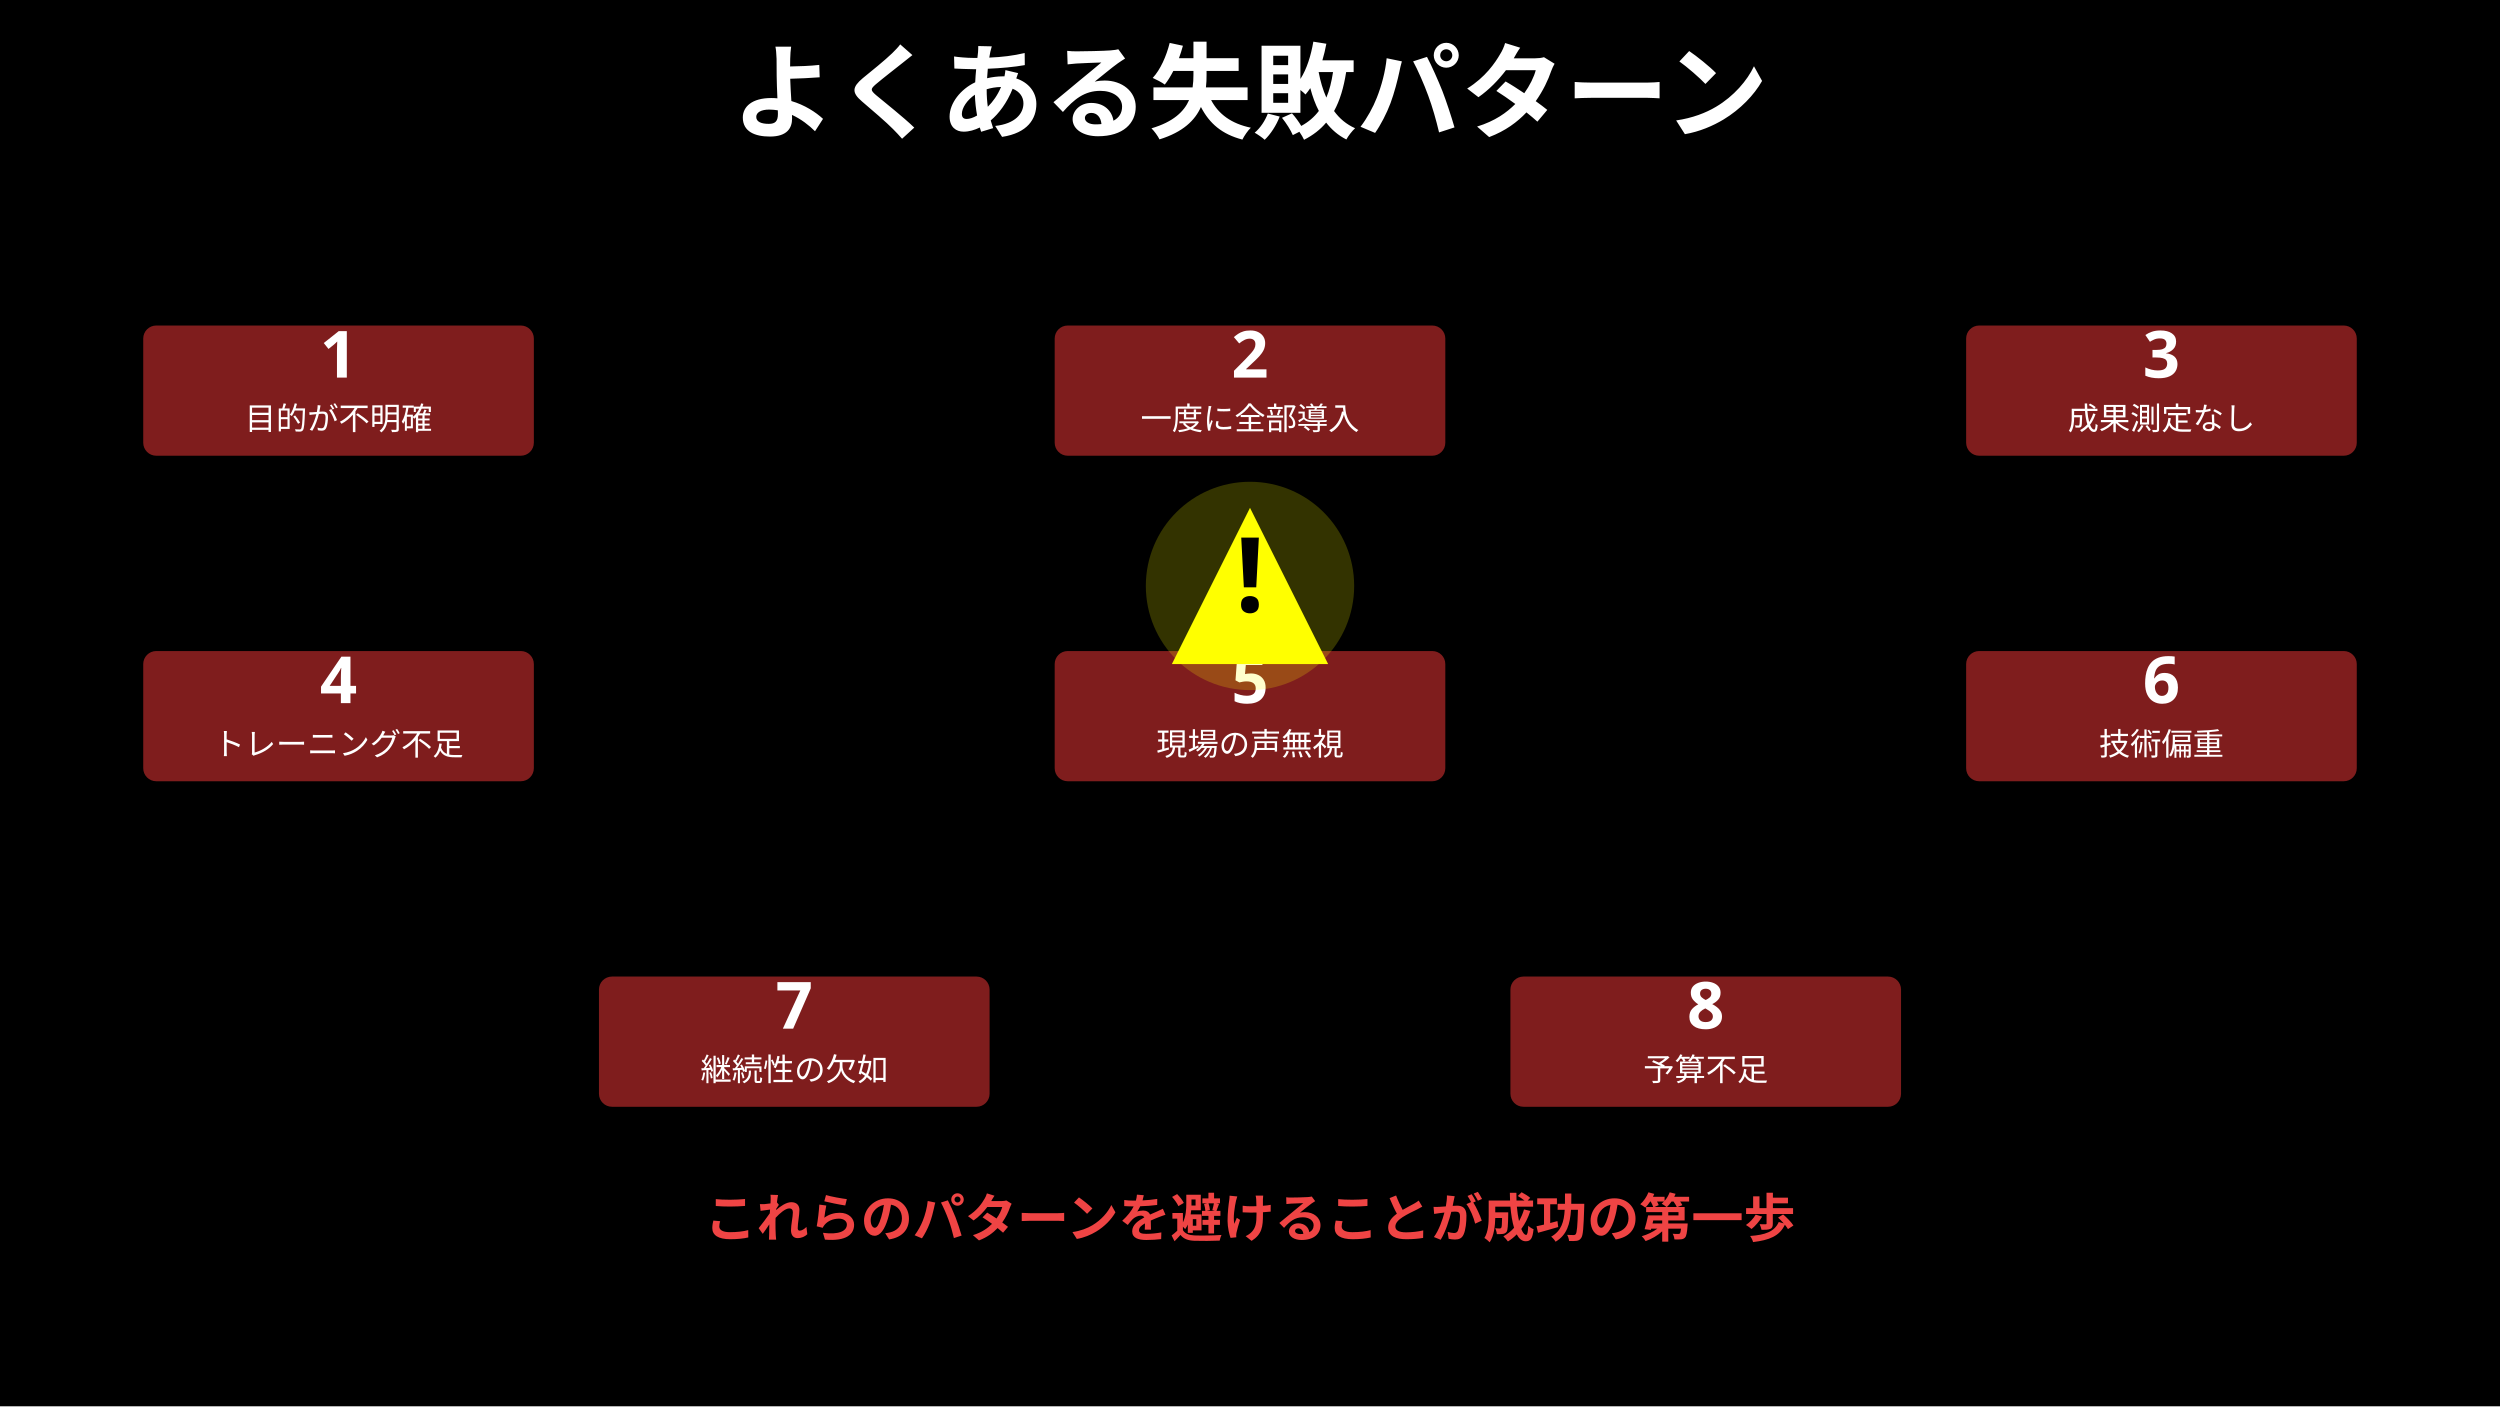
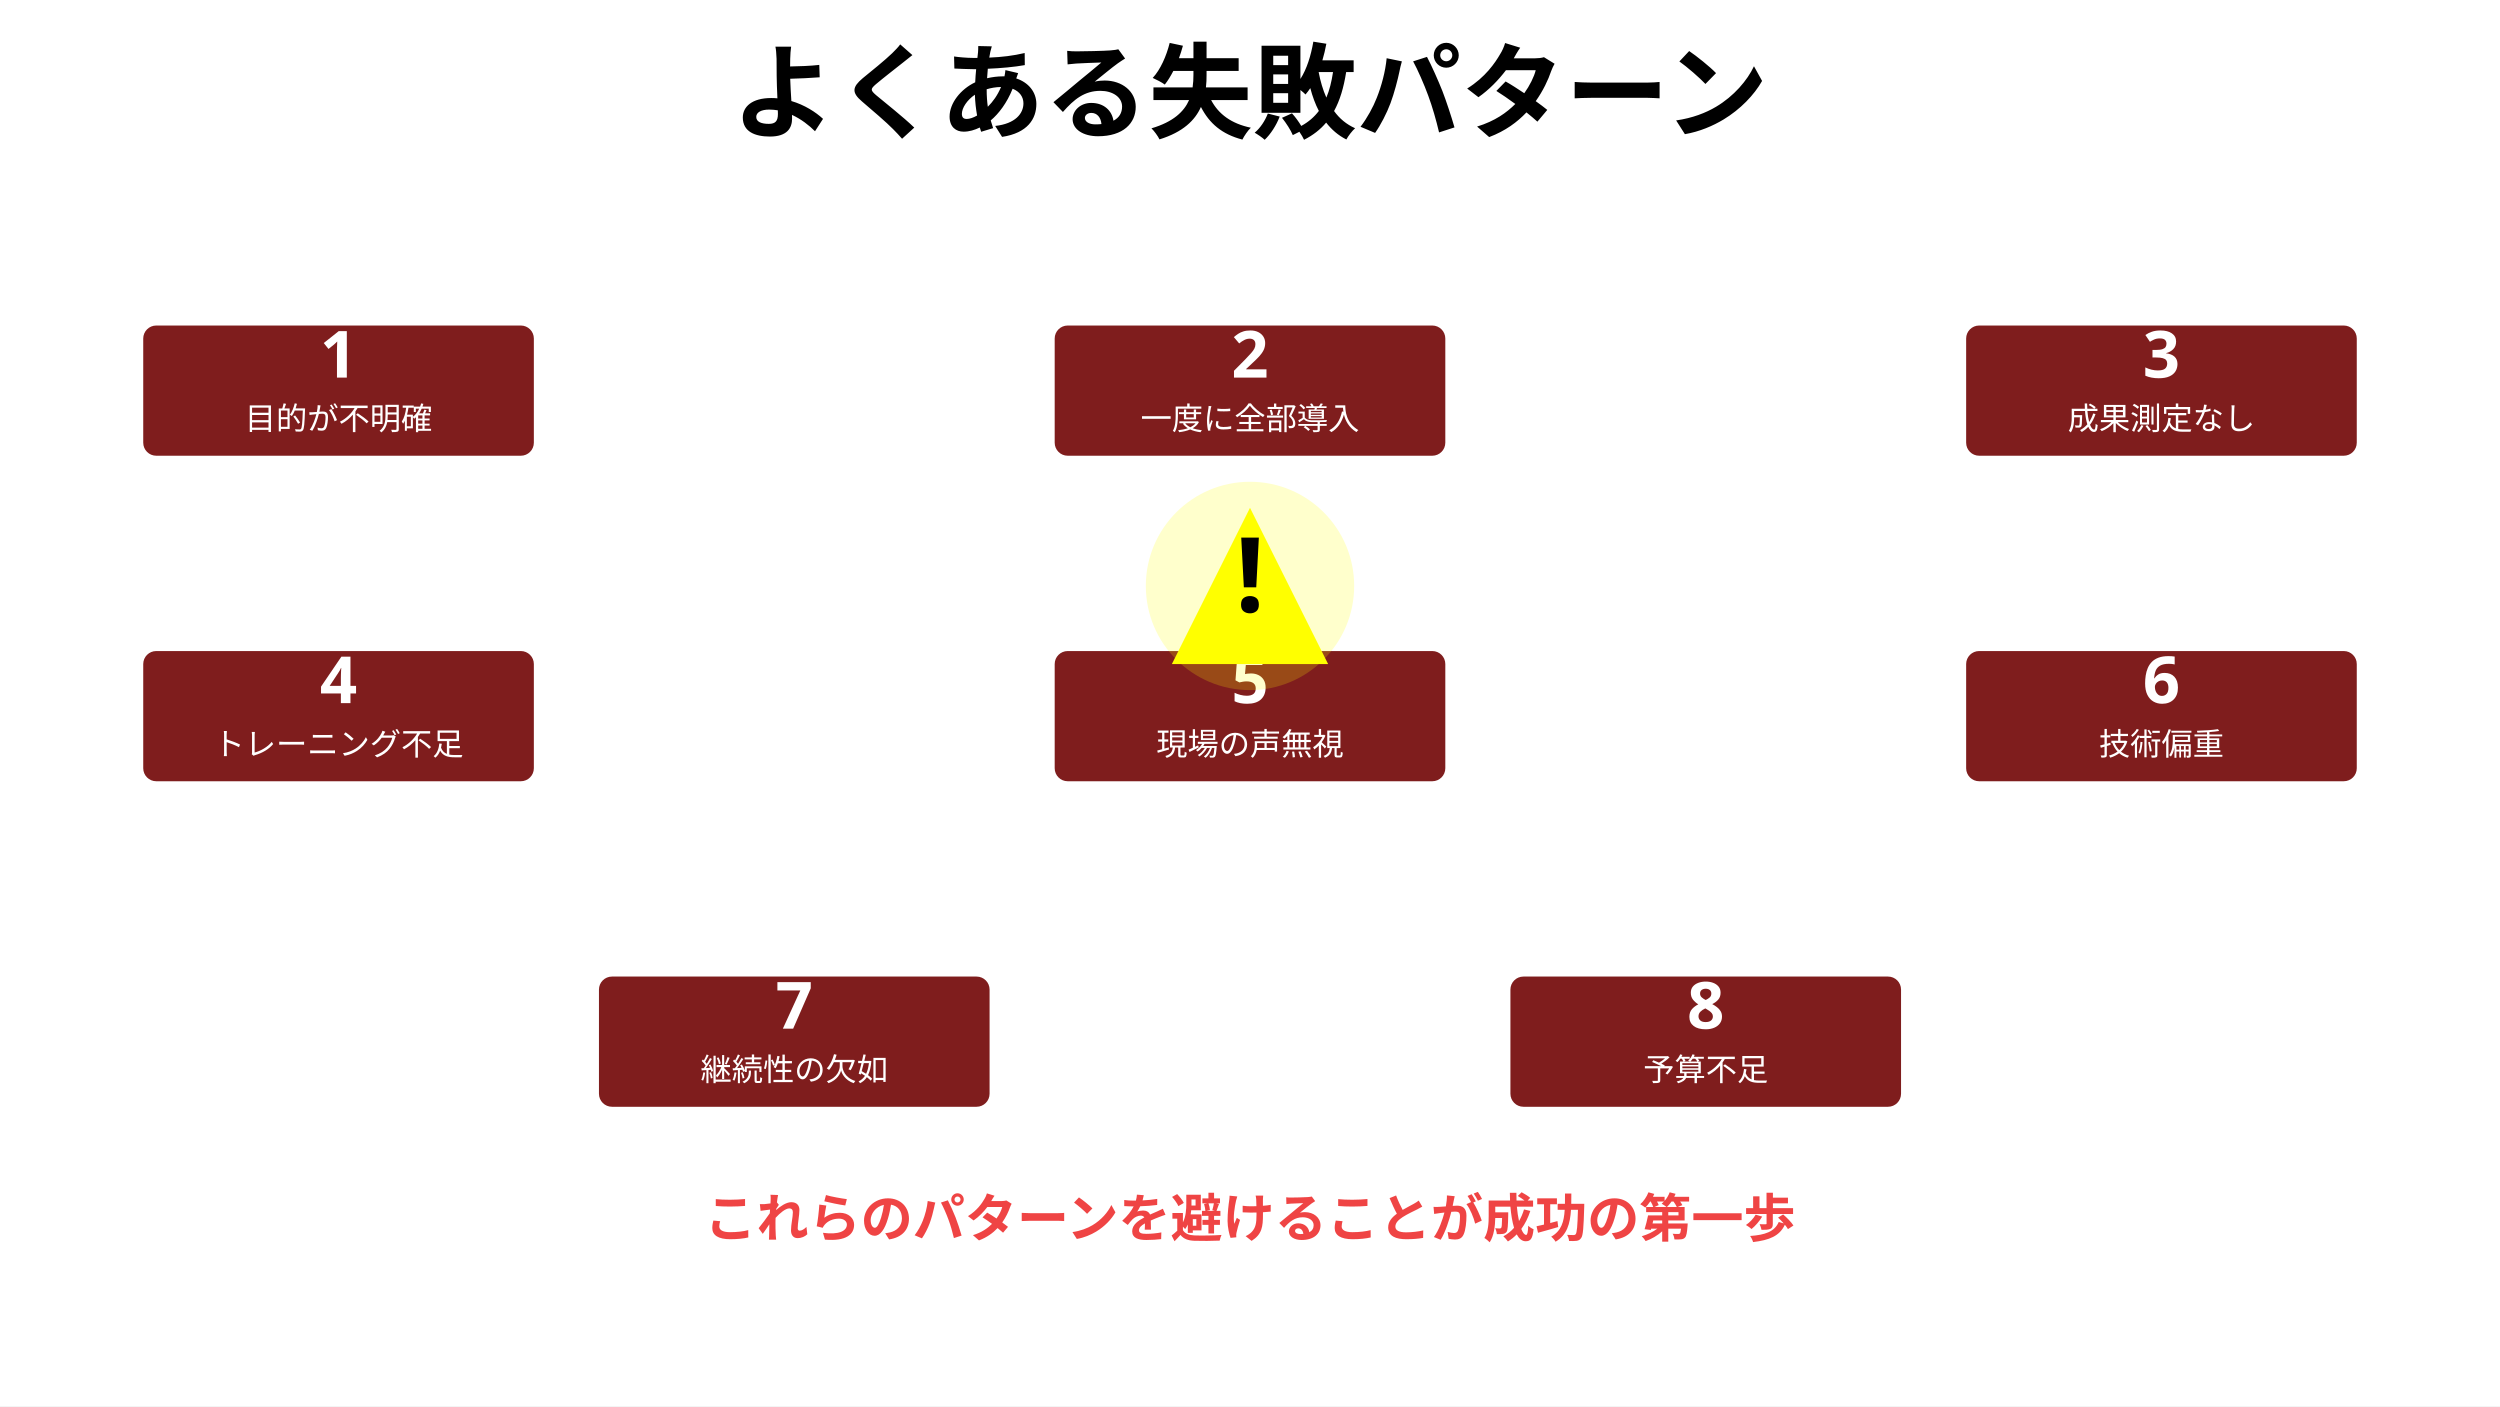
<svg xmlns="http://www.w3.org/2000/svg" viewBox="0 0 1920 1080">
-   <rect width="1920" height="1080" fill="#000000" />
-   <text x="960" y="100" font-family="Noto Sans, Noto Sans JP, sans-serif" font-size="80" font-weight="700" text-anchor="middle" fill="#FFFFFF">
+   <rect width="1920" height="1080" fill="#FFFFFF" />
+   <text x="960" y="100" font-family="Noto Sans, Noto Sans JP, sans-serif" font-size="80" font-weight="700" text-anchor="middle" fill="#000000">
    よくある失敗パターン
  </text>
  <g transform="translate(960, 550)">
    <g transform="translate(-700, -250)">
      <rect x="-150" y="-50" width="300" height="100" fill="#7F1D1D" rx="10" />
      <text x="0" y="-10" font-family="Noto Sans, Noto Sans JP, sans-serif" font-size="50" font-weight="700" text-anchor="middle" fill="#FFFFFF">1</text>
      <text x="0" y="30" font-family="Noto Sans, Noto Sans JP, sans-serif" font-size="24" text-anchor="middle" fill="#FFFFFF">目的が不明確</text>
    </g>
    <g transform="translate(0, -250)">
      <rect x="-150" y="-50" width="300" height="100" fill="#7F1D1D" rx="10" />
      <text x="0" y="-10" font-family="Noto Sans, Noto Sans JP, sans-serif" font-size="50" font-weight="700" text-anchor="middle" fill="#FFFFFF">2</text>
      <text x="0" y="30" font-family="Noto Sans, Noto Sans JP, sans-serif" font-size="24" text-anchor="middle" fill="#FFFFFF">一度に全部導入</text>
    </g>
    <g transform="translate(700, -250)">
      <rect x="-150" y="-50" width="300" height="100" fill="#7F1D1D" rx="10" />
      <text x="0" y="-10" font-family="Noto Sans, Noto Sans JP, sans-serif" font-size="50" font-weight="700" text-anchor="middle" fill="#FFFFFF">3</text>
      <text x="0" y="30" font-family="Noto Sans, Noto Sans JP, sans-serif" font-size="24" text-anchor="middle" fill="#FFFFFF">成果測定なし</text>
    </g>
    <g transform="translate(-700, 0)">
      <rect x="-150" y="-50" width="300" height="100" fill="#7F1D1D" rx="10" />
      <text x="0" y="-10" font-family="Noto Sans, Noto Sans JP, sans-serif" font-size="50" font-weight="700" text-anchor="middle" fill="#FFFFFF">4</text>
      <text x="0" y="30" font-family="Noto Sans, Noto Sans JP, sans-serif" font-size="24" text-anchor="middle" fill="#FFFFFF">トレーニング不足</text>
    </g>
    <g transform="translate(0, 0)">
      <rect x="-150" y="-50" width="300" height="100" fill="#7F1D1D" rx="10" />
      <text x="0" y="-10" font-family="Noto Sans, Noto Sans JP, sans-serif" font-size="50" font-weight="700" text-anchor="middle" fill="#FFFFFF">5</text>
      <text x="0" y="30" font-family="Noto Sans, Noto Sans JP, sans-serif" font-size="24" text-anchor="middle" fill="#FFFFFF">現場の声無視</text>
    </g>
    <g transform="translate(700, 0)">
      <rect x="-150" y="-50" width="300" height="100" fill="#7F1D1D" rx="10" />
      <text x="0" y="-10" font-family="Noto Sans, Noto Sans JP, sans-serif" font-size="50" font-weight="700" text-anchor="middle" fill="#FFFFFF">6</text>
      <text x="0" y="30" font-family="Noto Sans, Noto Sans JP, sans-serif" font-size="24" text-anchor="middle" fill="#FFFFFF">技術偏重</text>
    </g>
    <g transform="translate(-350, 250)">
      <rect x="-150" y="-50" width="300" height="100" fill="#7F1D1D" rx="10" />
      <text x="0" y="-10" font-family="Noto Sans, Noto Sans JP, sans-serif" font-size="50" font-weight="700" text-anchor="middle" fill="#FFFFFF">7</text>
      <text x="0" y="30" font-family="Noto Sans, Noto Sans JP, sans-serif" font-size="24" text-anchor="middle" fill="#FFFFFF">継続性の欠如</text>
    </g>
    <g transform="translate(350, 250)">
      <rect x="-150" y="-50" width="300" height="100" fill="#7F1D1D" rx="10" />
      <text x="0" y="-10" font-family="Noto Sans, Noto Sans JP, sans-serif" font-size="50" font-weight="700" text-anchor="middle" fill="#FFFFFF">8</text>
      <text x="0" y="30" font-family="Noto Sans, Noto Sans JP, sans-serif" font-size="24" text-anchor="middle" fill="#FFFFFF">予算不足</text>
    </g>
    <g transform="translate(0, -100)">
      <circle cx="0" cy="0" r="80" fill="#FFFF00" opacity="0.2" />
      <path d="M 0,-60 L 60,60 L -60,60 Z" fill="#FFFF00" />
      <text x="0" y="20" font-family="Noto Sans, Noto Sans JP, sans-serif" font-size="80" font-weight="700" text-anchor="middle" fill="#000000">!</text>
    </g>
  </g>
  <text x="960" y="950" font-family="Noto Sans, Noto Sans JP, sans-serif" font-size="40" font-weight="bold" text-anchor="middle" fill="#EF4444">
    これらのパターンを避けることが成功の第一歩
  </text>
</svg>
